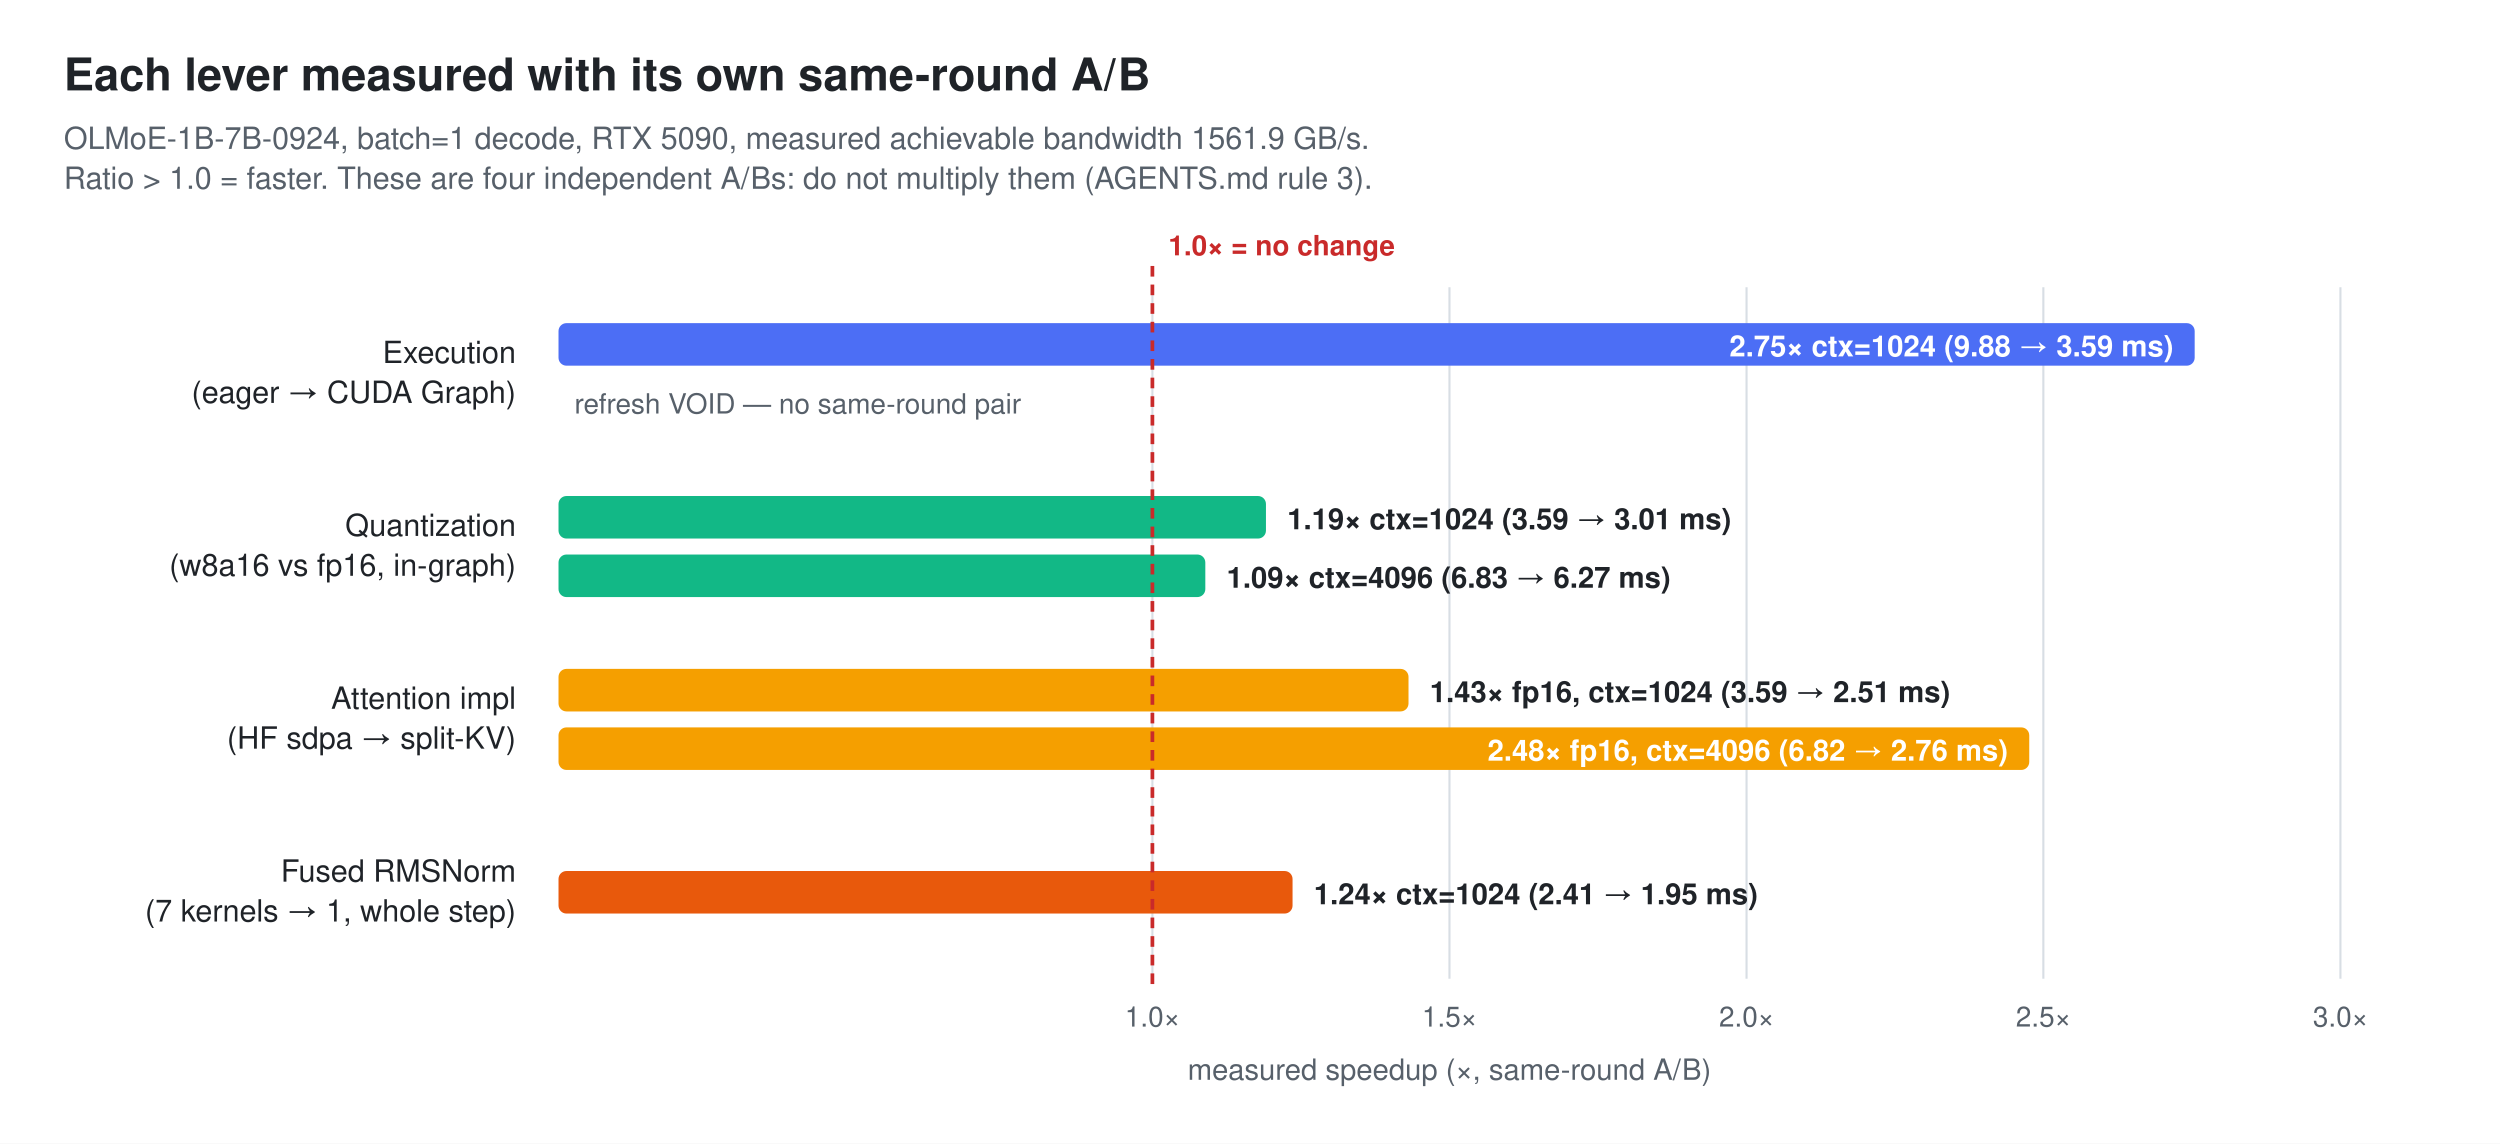
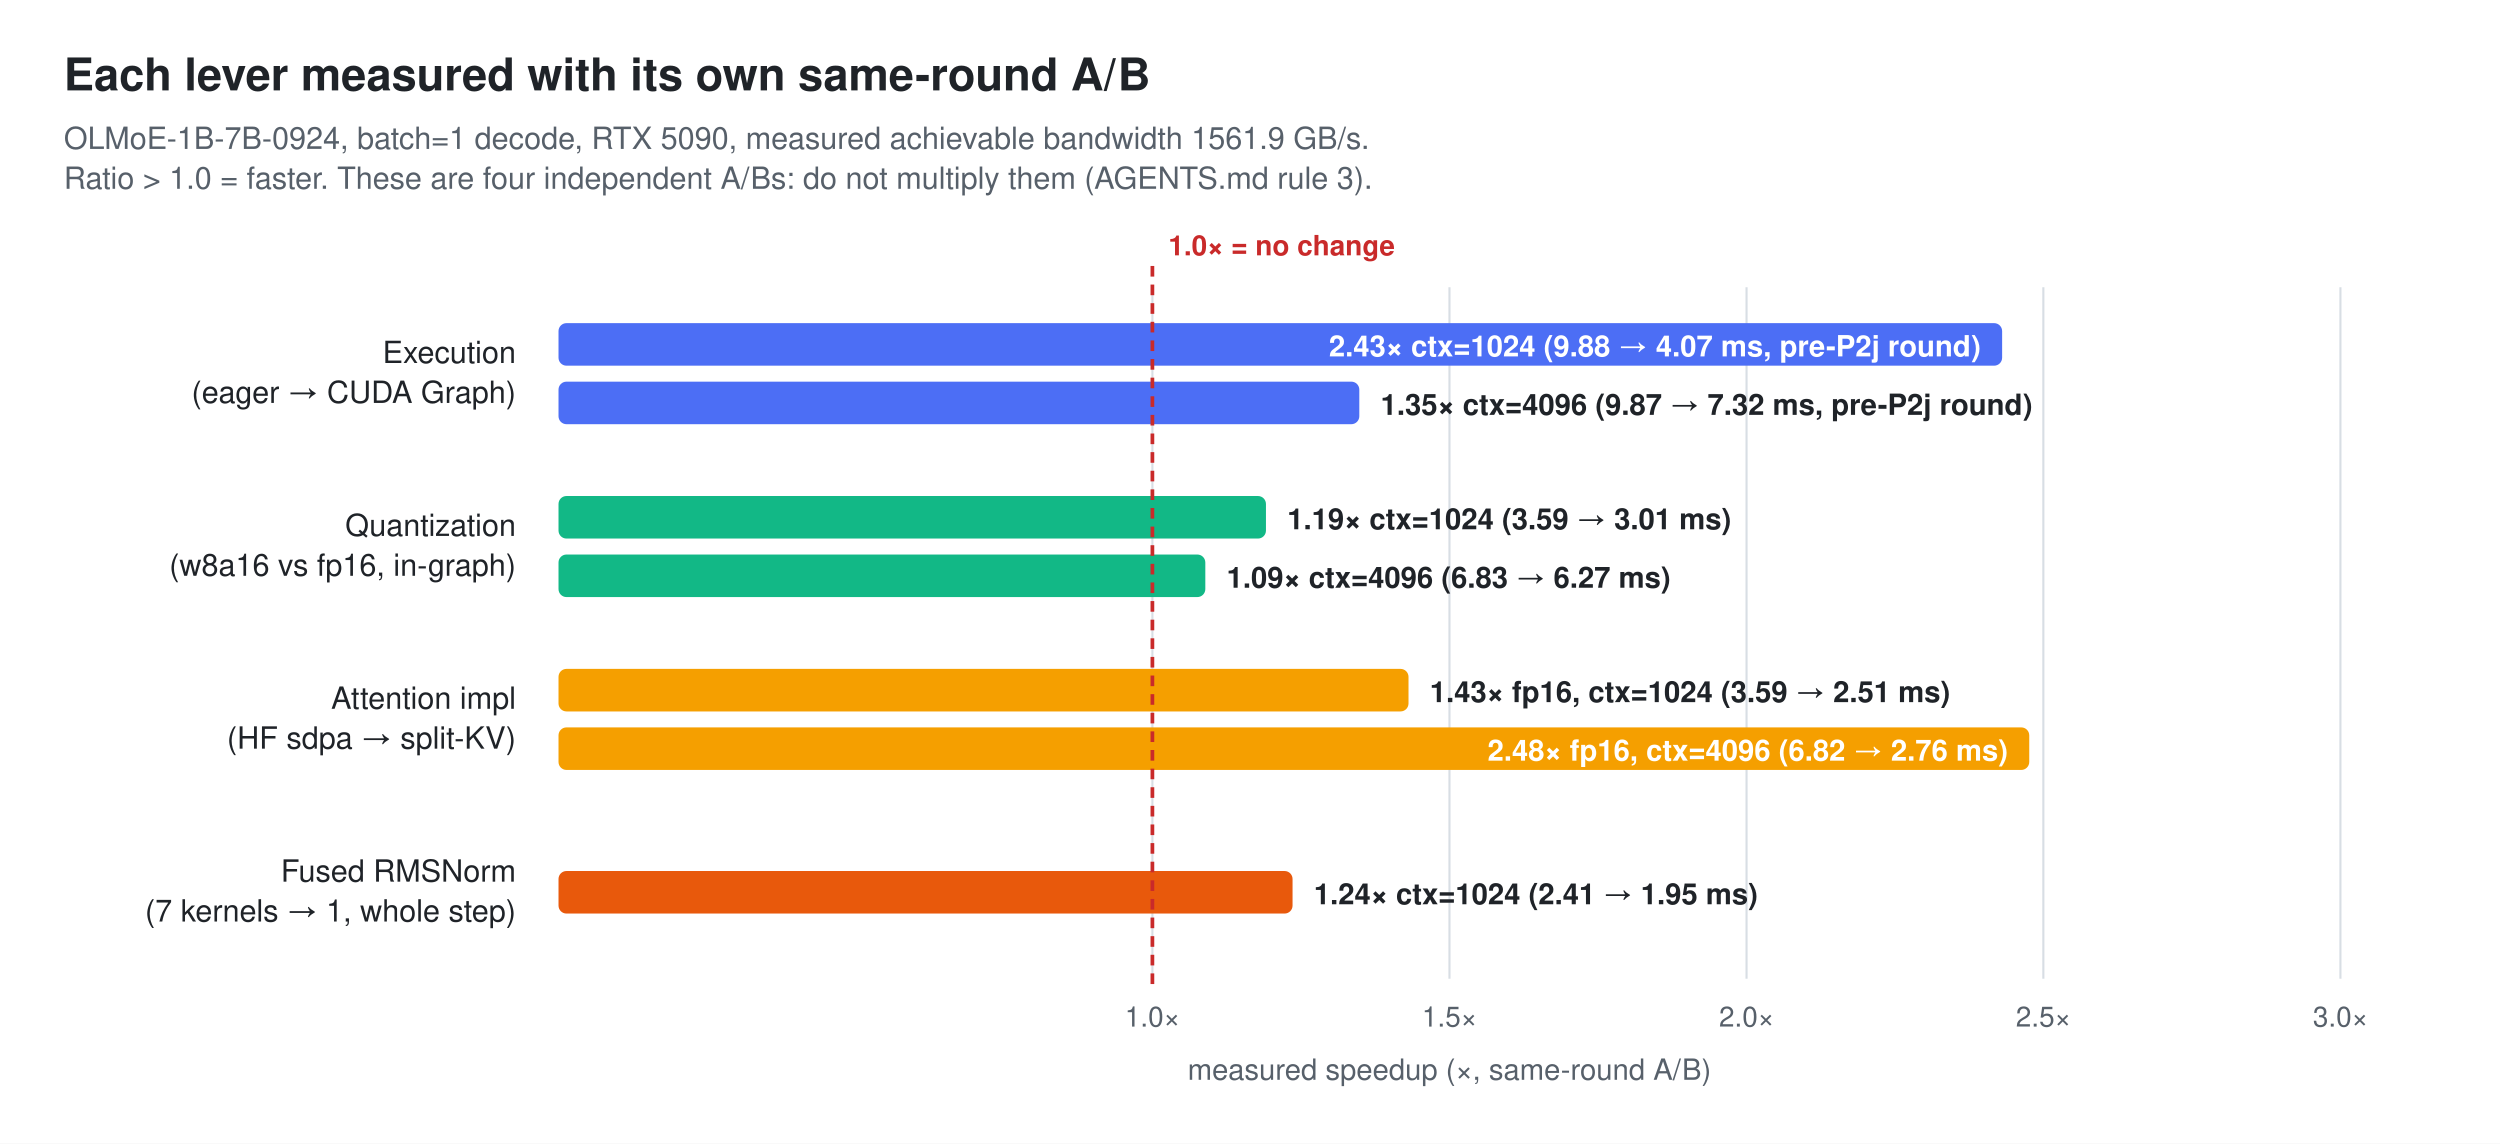
<svg xmlns="http://www.w3.org/2000/svg" width="940" height="430" viewBox="0 0 940 430" font-family="-apple-system, 'Segoe UI', Helvetica, Arial, sans-serif">
  <rect width="940" height="430" fill="#ffffff" />
  <text x="24.0" y="34.0" font-size="17.0" fill="#1f2328" font-weight="600" text-anchor="start">Each lever measured with its own same-round A/B</text>
  <text x="24.0" y="56.0" font-size="11.5" fill="#57606a" font-weight="400" text-anchor="start">OLMoE-1B-7B-0924, batch=1 decode, RTX 5090, measured achievable bandwidth 1561.9 GB/s.</text>
  <text x="24.0" y="71.0" font-size="11.5" fill="#57606a" font-weight="400" text-anchor="start">Ratio &gt; 1.0 = faster. These are four independent A/Bs: do not multiply them (AGENTS.md rule 3).</text>
  <line x1="433.3" y1="108.0" x2="433.3" y2="368.0" stroke="#d8dee4" stroke-width="0.8" />
  <text x="433.3" y="386.0" font-size="10.5" fill="#57606a" font-weight="400" text-anchor="middle">1.0×</text>
  <line x1="545.0" y1="108.0" x2="545.0" y2="368.0" stroke="#d8dee4" stroke-width="0.8" />
  <text x="545.0" y="386.0" font-size="10.5" fill="#57606a" font-weight="400" text-anchor="middle">1.5×</text>
  <line x1="656.7" y1="108.0" x2="656.7" y2="368.0" stroke="#d8dee4" stroke-width="0.8" />
  <text x="656.7" y="386.0" font-size="10.5" fill="#57606a" font-weight="400" text-anchor="middle">2.0×</text>
  <line x1="768.3" y1="108.0" x2="768.3" y2="368.0" stroke="#d8dee4" stroke-width="0.8" />
  <text x="768.3" y="386.0" font-size="10.5" fill="#57606a" font-weight="400" text-anchor="middle">2.5×</text>
  <line x1="880.0" y1="108.0" x2="880.0" y2="368.0" stroke="#d8dee4" stroke-width="0.8" />
  <text x="880.0" y="386.0" font-size="10.5" fill="#57606a" font-weight="400" text-anchor="middle">3.0×</text>
  <text x="545.0" y="406.0" font-size="11.0" fill="#57606a" font-weight="400" text-anchor="middle">measured speedup (×, same-round A/B)</text>
  <text x="194.0" y="136.5" font-size="11.5" fill="#1f2328" font-weight="400" text-anchor="end">Execution</text>
  <text x="194.0" y="151.5" font-size="11.5" fill="#1f2328" font-weight="400" text-anchor="end">(eager → CUDA Graph)</text>
-   <rect x="210.0" y="121.5" width="615.2" height="16.0" fill="#4c6ef5" opacity="1.00" rx="3.0" />
-   <text x="817.2" y="134.0" font-size="11.0" fill="#ffffff" font-weight="600" text-anchor="end">2.75×  ctx=1024   (9.88 → 3.59 ms)</text>
-   <text x="216.0" y="155.5" font-size="10.5" fill="#57606a" font-weight="400" text-anchor="start">refresh VOID — no same-round pair</text>
+   <rect x="210.0" y="121.5" width="542.8" height="16.0" fill="#4c6ef5" opacity="1.00" rx="3.0" />
+   <text x="744.8" y="134.0" font-size="11.0" fill="#ffffff" font-weight="600" text-anchor="end">2.43×  ctx=1024   (9.88 → 4.07 ms, pre-P2j round)</text>
+   <rect x="210.0" y="143.5" width="301.1" height="16.0" fill="#4c6ef5" opacity="1.00" rx="3.0" />
+   <text x="519.1" y="156.0" font-size="11.0" fill="#1f2328" font-weight="600" text-anchor="start">1.35×  ctx=4096   (9.87 → 7.32 ms, pre-P2j round)</text>
  <text x="194.0" y="201.5" font-size="11.5" fill="#1f2328" font-weight="400" text-anchor="end">Quantization</text>
  <text x="194.0" y="216.5" font-size="11.5" fill="#1f2328" font-weight="400" text-anchor="end">(w8a16 vs fp16, in-graph)</text>
  <rect x="210.0" y="186.5" width="266.0" height="16.0" fill="#12b886" opacity="1.00" rx="3.0" />
  <text x="484.0" y="199.0" font-size="11.0" fill="#1f2328" font-weight="600" text-anchor="start">1.19×  ctx=1024   (3.59 → 3.01 ms)</text>
  <rect x="210.0" y="208.5" width="243.2" height="16.0" fill="#12b886" opacity="1.00" rx="3.0" />
  <text x="461.2" y="221.0" font-size="11.0" fill="#1f2328" font-weight="600" text-anchor="start">1.09×  ctx=4096   (6.83 → 6.27 ms)</text>
  <text x="194.0" y="266.5" font-size="11.5" fill="#1f2328" font-weight="400" text-anchor="end">Attention impl</text>
  <text x="194.0" y="281.5" font-size="11.5" fill="#1f2328" font-weight="400" text-anchor="end">(HF sdpa → split-KV)</text>
  <rect x="210.0" y="251.5" width="319.6" height="16.0" fill="#f59f00" opacity="1.00" rx="3.0" />
  <text x="537.6" y="264.0" font-size="11.0" fill="#1f2328" font-weight="600" text-anchor="start">1.43×  fp16, ctx=1024   (3.59 → 2.51 ms)</text>
  <rect x="210.0" y="273.5" width="553.0" height="16.0" fill="#f59f00" opacity="1.00" rx="3.0" />
  <text x="755.0" y="286.0" font-size="11.0" fill="#ffffff" font-weight="600" text-anchor="end">2.48×  fp16, ctx=4096   (6.82 → 2.76 ms)</text>
  <text x="194.0" y="331.5" font-size="11.5" fill="#1f2328" font-weight="400" text-anchor="end">Fused RMSNorm</text>
  <text x="194.0" y="346.5" font-size="11.5" fill="#1f2328" font-weight="400" text-anchor="end">(7 kernels → 1, whole step)</text>
  <rect x="210.0" y="327.5" width="276.0" height="16.0" fill="#e8590c" opacity="1.00" rx="3.0" />
  <text x="494.0" y="340.0" font-size="11.0" fill="#1f2328" font-weight="600" text-anchor="start">1.24×  ctx=1024   (2.41 → 1.95 ms)</text>
  <line x1="433.3" y1="100.0" x2="433.3" y2="372.0" stroke="#c92a2a" stroke-width="1.4" stroke-dasharray="4 3" />
  <text x="439.3" y="96.0" font-size="10.5" fill="#c92a2a" font-weight="600" text-anchor="start">1.0× = no change</text>
</svg>
